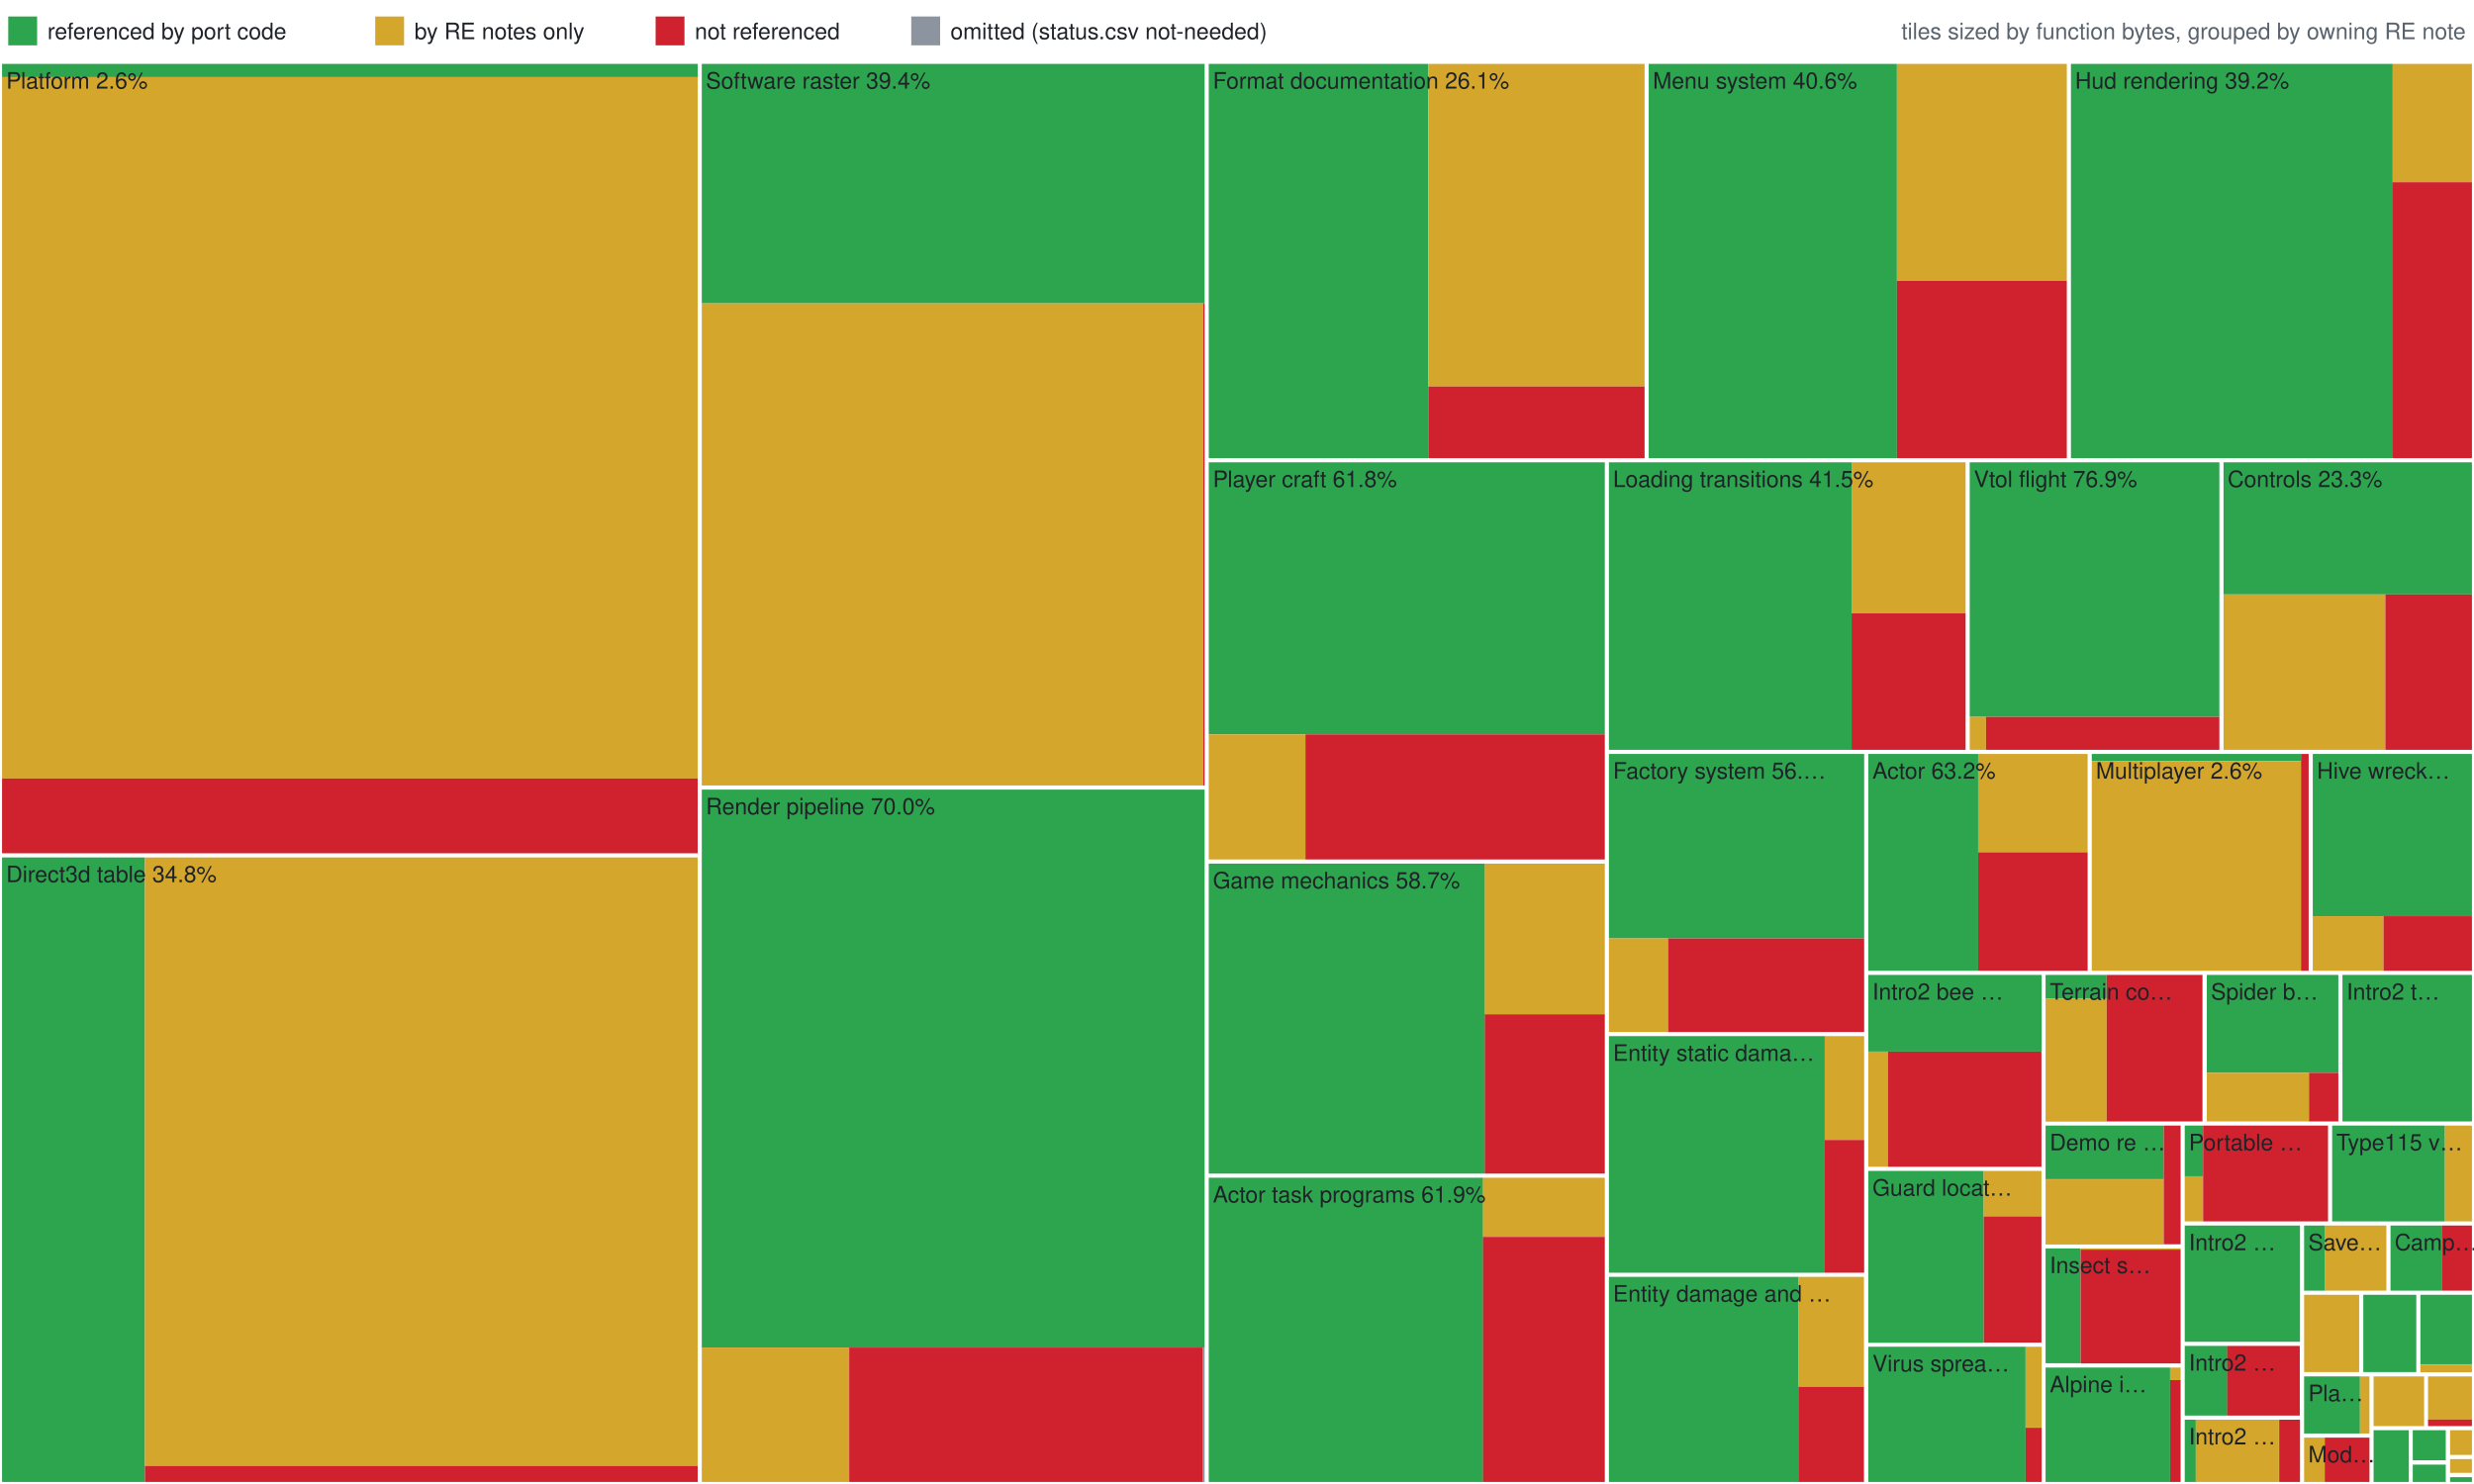
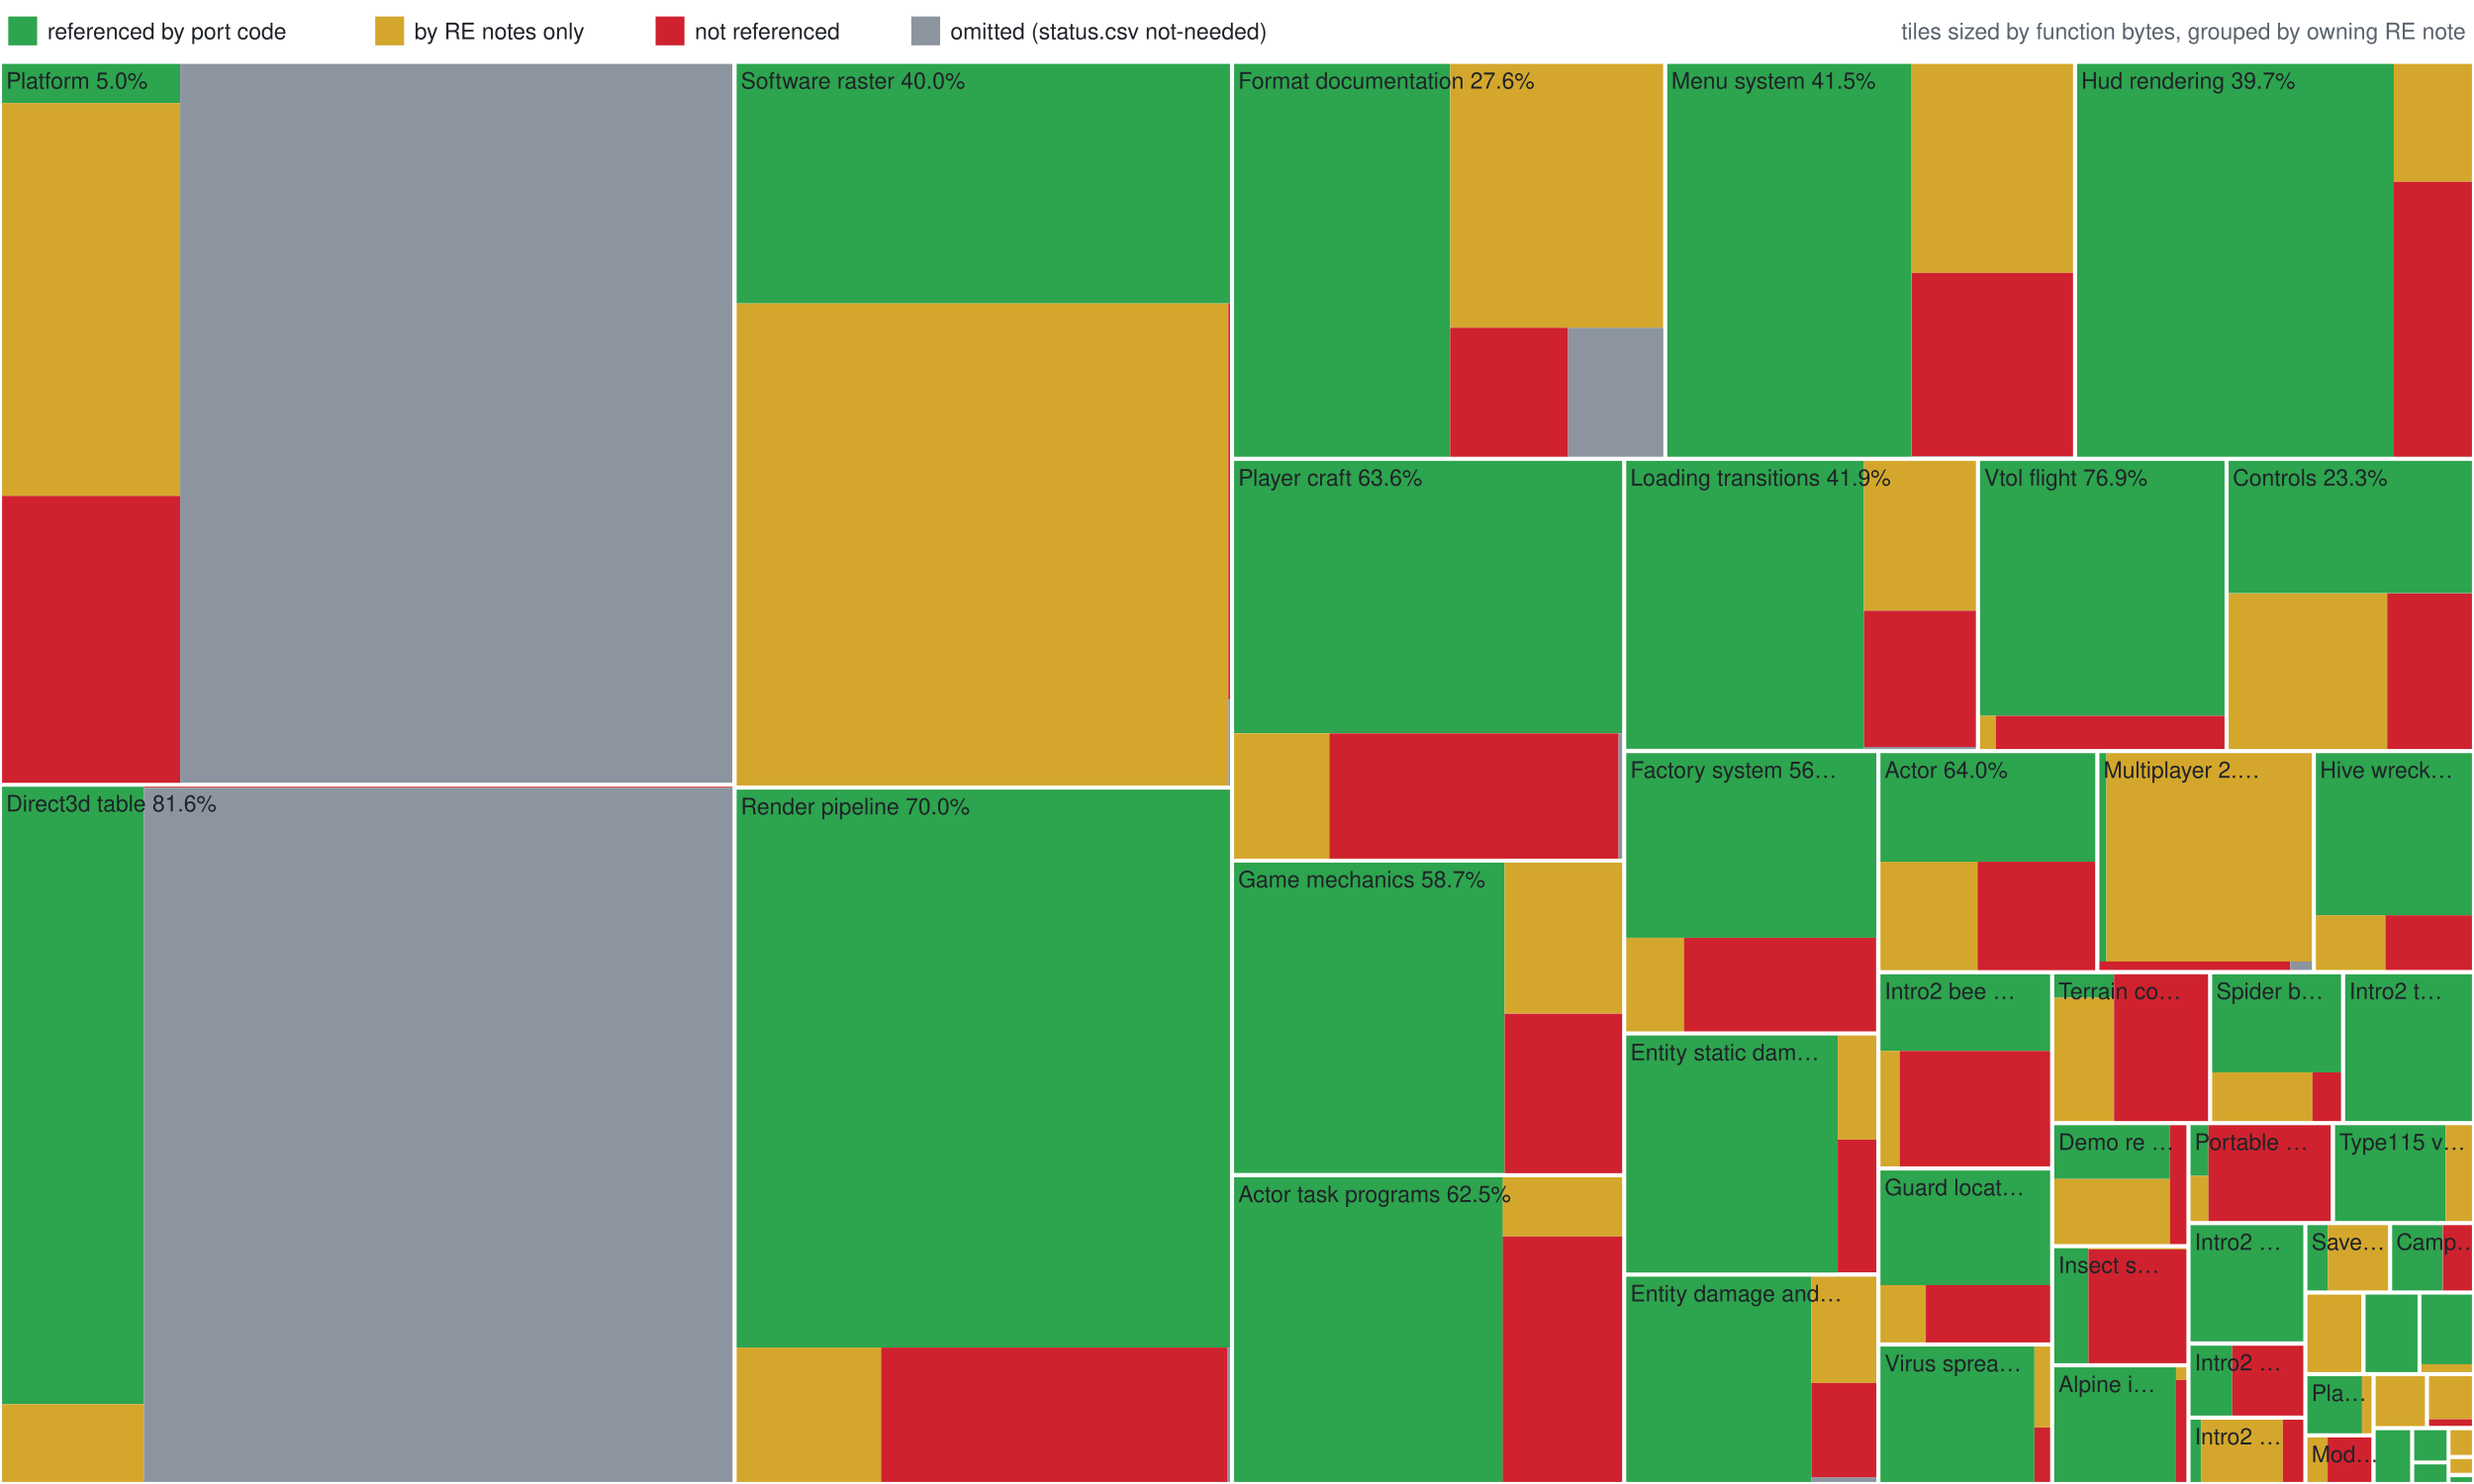
<svg xmlns="http://www.w3.org/2000/svg" width="1200" height="720" viewBox="0 0 1200 720" font-family="Segoe UI, Helvetica, Arial, sans-serif" font-size="11">
  <rect width="1200" height="720" fill="#ffffff" />
  <rect x="4" y="8" width="14" height="14" fill="#2da44e" />
  <text x="23" y="19" fill="#1f2328">referenced by port code</text>
  <rect x="182" y="8" width="14" height="14" fill="#d4a72c" />
  <text x="201" y="19" fill="#1f2328">by RE notes only</text>
  <rect x="318" y="8" width="14" height="14" fill="#cf222e" />
  <text x="337" y="19" fill="#1f2328">not referenced</text>
  <rect x="442" y="8" width="14" height="14" fill="#8c959f" />
  <text x="461" y="19" fill="#1f2328">omitted (status.csv not-needed)</text>
  <text x="1196" y="19" fill="#59636e" text-anchor="end">tiles sized by function bytes, grouped by owning RE note</text>
  <g>
-     <rect x="1" y="31" width="337.4" height="6.4" fill="#2da44e" />
-     <rect x="1" y="37.4" width="337.4" height="340.3" fill="#d4a72c" />
-     <rect x="1" y="377.7" width="337.4" height="36.3" fill="#cf222e" />
-     <text x="3" y="43" fill="#1f2328">Platform 2.6%</text>
-   </g>
-   <g>
-     <rect x="1" y="416" width="69.3" height="303" fill="#2da44e" />
-     <rect x="70.3" y="416" width="268.1" height="295.2" fill="#d4a72c" />
-     <rect x="70.3" y="711.2" width="268.1" height="7.8" fill="#cf222e" />
-     <text x="3" y="428" fill="#1f2328">Direct3d table 34.8%</text>
-   </g>
-   <g>
-     <rect x="340.4" y="31" width="243.9" height="116.2" fill="#2da44e" />
-     <rect x="340.4" y="147.2" width="243.2" height="233.9" fill="#d4a72c" />
-     <rect x="583.6" y="147.2" width="0.7" height="233.9" fill="#cf222e" />
-     <text x="342.4" y="43" fill="#1f2328">Software raster 39.4%</text>
-   </g>
-   <g>
-     <rect x="340.4" y="383.1" width="243.9" height="270.7" fill="#2da44e" />
-     <rect x="340.4" y="653.8" width="71.5" height="65.2" fill="#d4a72c" />
-     <rect x="411.9" y="653.8" width="171.3" height="65.2" fill="#cf222e" />
-     <rect x="583.2" y="653.8" width="1.1" height="65.2" fill="#8c959f" />
-     <text x="342.4" y="395.1" fill="#1f2328">Render pipeline 70.0%</text>
-   </g>
-   <g>
-     <rect x="586.3" y="31" width="106.5" height="191.3" fill="#2da44e" />
-     <rect x="692.8" y="31" width="104.9" height="156.5" fill="#d4a72c" />
-     <rect x="692.8" y="187.5" width="104.9" height="34.8" fill="#cf222e" />
-     <text x="588.3" y="43" fill="#1f2328">Format documentation 26.1%</text>
-   </g>
-   <g>
-     <rect x="799.7" y="31" width="120.4" height="191.3" fill="#2da44e" />
-     <rect x="920.1" y="31" width="82.4" height="105.2" fill="#d4a72c" />
-     <rect x="920.1" y="136.2" width="82.4" height="86.1" fill="#cf222e" />
-     <text x="801.7" y="43" fill="#1f2328">Menu system 40.6%</text>
-   </g>
-   <g>
-     <rect x="1004.5" y="31" width="156.1" height="191.3" fill="#2da44e" />
-     <rect x="1160.5" y="31" width="38.5" height="57.4" fill="#d4a72c" />
-     <rect x="1160.5" y="88.4" width="38.5" height="133.9" fill="#cf222e" />
-     <text x="1006.5" y="43" fill="#1f2328">Hud rendering 39.2%</text>
-   </g>
-   <g>
-     <rect x="586.3" y="224.3" width="192.1" height="132" fill="#2da44e" />
-     <rect x="586.3" y="356.3" width="47" height="60.7" fill="#d4a72c" />
-     <rect x="633.2" y="356.3" width="145.2" height="60.7" fill="#cf222e" />
-     <text x="588.3" y="236.3" fill="#1f2328">Player craft 61.8%</text>
-   </g>
-   <g>
-     <rect x="586.3" y="419" width="134" height="150.4" fill="#2da44e" />
-     <rect x="720.2" y="419" width="58.2" height="73.1" fill="#d4a72c" />
-     <rect x="720.2" y="492.1" width="58.2" height="77.3" fill="#cf222e" />
-     <text x="588.3" y="431" fill="#1f2328">Game mechanics 58.7%</text>
-   </g>
-   <g>
-     <rect x="586.3" y="571.4" width="133.1" height="147.6" fill="#2da44e" />
-     <rect x="719.3" y="571.4" width="59.1" height="28.7" fill="#d4a72c" />
-     <rect x="719.3" y="600.1" width="59.1" height="118.9" fill="#cf222e" />
-     <text x="588.3" y="583.4" fill="#1f2328">Actor task programs 61.9%</text>
-   </g>
-   <g>
-     <rect x="780.4" y="224.3" width="117.7" height="139.5" fill="#2da44e" />
-     <rect x="898.1" y="224.3" width="55.3" height="73.3" fill="#d4a72c" />
-     <rect x="898.1" y="297.6" width="55.3" height="66.2" fill="#cf222e" />
-     <text x="782.4" y="236.3" fill="#1f2328">Loading transitions 41.5%</text>
-   </g>
-   <g>
-     <rect x="955.4" y="224.3" width="121.1" height="123.5" fill="#2da44e" />
-     <rect x="955.4" y="347.8" width="7.9" height="16" fill="#d4a72c" />
-     <rect x="963.3" y="347.8" width="113.2" height="16" fill="#cf222e" />
-     <text x="957.4" y="236.3" fill="#1f2328">Vtol flight 76.9%</text>
-   </g>
-   <g>
-     <rect x="1078.5" y="224.3" width="120.5" height="64.1" fill="#2da44e" />
-     <rect x="1078.5" y="288.4" width="78.5" height="75.4" fill="#d4a72c" />
-     <rect x="1157" y="288.4" width="42" height="75.4" fill="#cf222e" />
-     <text x="1080.5" y="236.3" fill="#1f2328">Controls 23.3%</text>
-   </g>
-   <g>
-     <rect x="780.4" y="365.8" width="123.8" height="89.5" fill="#2da44e" />
-     <rect x="780.4" y="455.3" width="28.7" height="45.4" fill="#d4a72c" />
-     <rect x="809.1" y="455.3" width="95.1" height="45.4" fill="#cf222e" />
-     <text x="782.4" y="377.8" fill="#1f2328">Factory system 56.…</text>
-   </g>
-   <g>
-     <rect x="780.4" y="502.7" width="104.7" height="114.8" fill="#2da44e" />
-     <rect x="885.1" y="502.7" width="19.1" height="50.5" fill="#d4a72c" />
-     <rect x="885.1" y="553.1" width="19.1" height="64.4" fill="#cf222e" />
-     <text x="782.4" y="514.7" fill="#1f2328">Entity static dama…</text>
-   </g>
-   <g>
-     <rect x="780.4" y="619.5" width="92" height="99.5" fill="#2da44e" />
-     <rect x="872.3" y="619.5" width="31.8" height="53.3" fill="#d4a72c" />
-     <rect x="872.3" y="672.8" width="31.8" height="46.2" fill="#cf222e" />
-     <text x="782.4" y="631.5" fill="#1f2328">Entity damage and …</text>
-   </g>
-   <g>
-     <rect x="906.2" y="365.8" width="53.3" height="105.2" fill="#2da44e" />
-     <rect x="959.5" y="365.8" width="53.1" height="47.7" fill="#d4a72c" />
-     <rect x="959.5" y="413.5" width="53.1" height="57.5" fill="#cf222e" />
-     <text x="908.2" y="377.8" fill="#1f2328">Actor 63.2%</text>
-   </g>
-   <g>
-     <rect x="1014.6" y="365.8" width="101.5" height="3.5" fill="#2da44e" />
-     <rect x="1014.6" y="369.3" width="101.5" height="101.7" fill="#d4a72c" />
-     <rect x="1116.1" y="365.8" width="3.7" height="105.2" fill="#cf222e" />
-     <text x="1016.6" y="377.8" fill="#1f2328">Multiplayer 2.6%</text>
-   </g>
-   <g>
-     <rect x="1121.8" y="365.8" width="77.2" height="78.7" fill="#2da44e" />
-     <rect x="1121.8" y="444.5" width="34.3" height="26.5" fill="#d4a72c" />
-     <rect x="1156.1" y="444.5" width="42.9" height="26.5" fill="#cf222e" />
-     <text x="1123.8" y="377.8" fill="#1f2328">Hive wreck…</text>
-   </g>
-   <g>
-     <rect x="906.2" y="473" width="84.1" height="37.2" fill="#2da44e" />
-     <rect x="906.2" y="510.2" width="9.5" height="55.9" fill="#d4a72c" />
-     <rect x="915.7" y="510.2" width="74.5" height="55.9" fill="#cf222e" />
-     <text x="908.2" y="485" fill="#1f2328">Intro2 bee …</text>
-   </g>
-   <g>
-     <rect x="906.2" y="568.1" width="56" height="83.4" fill="#2da44e" />
-     <rect x="962.2" y="568.1" width="28" height="22.3" fill="#d4a72c" />
-     <rect x="962.2" y="590.3" width="28" height="61.1" fill="#cf222e" />
-     <text x="908.2" y="580.1" fill="#1f2328">Guard locat…</text>
-   </g>
-   <g>
-     <rect x="906.2" y="653.4" width="76.3" height="65.6" fill="#2da44e" />
-     <rect x="982.5" y="653.4" width="7.8" height="39.2" fill="#d4a72c" />
-     <rect x="982.5" y="692.7" width="7.8" height="26.3" fill="#cf222e" />
-     <text x="908.2" y="665.4" fill="#1f2328">Virus sprea…</text>
-   </g>
-   <g>
-     <rect x="992.2" y="473" width="29.6" height="11.4" fill="#2da44e" />
-     <rect x="992.2" y="484.4" width="29.6" height="59.8" fill="#d4a72c" />
-     <rect x="1021.8" y="473" width="46.5" height="71.1" fill="#cf222e" />
-     <text x="994.2" y="485" fill="#1f2328">Terrain co…</text>
-   </g>
-   <g>
-     <rect x="1070.4" y="473" width="63.8" height="47.5" fill="#2da44e" />
-     <rect x="1070.4" y="520.5" width="49.7" height="23.6" fill="#d4a72c" />
-     <rect x="1120" y="520.5" width="14.2" height="23.6" fill="#cf222e" />
-     <text x="1072.4" y="485" fill="#1f2328">Spider b…</text>
-   </g>
-   <g>
-     <rect x="1136.2" y="473" width="62.8" height="71.1" fill="#2da44e" />
-     <text x="1138.2" y="485" fill="#1f2328">Intro2 t…</text>
-   </g>
-   <g>
-     <rect x="992.2" y="546.1" width="57.3" height="26" fill="#2da44e" />
-     <rect x="992.2" y="572.2" width="57.3" height="31.6" fill="#d4a72c" />
-     <rect x="1049.5" y="546.1" width="8.2" height="57.6" fill="#cf222e" />
-     <text x="994.2" y="558.1" fill="#1f2328">Demo re …</text>
-   </g>
-   <g>
-     <rect x="992.2" y="605.7" width="17" height="55.7" fill="#2da44e" />
-     <rect x="1009.2" y="605.7" width="48.5" height="0.6" fill="#d4a72c" />
-     <rect x="1009.2" y="606.3" width="48.5" height="55.2" fill="#cf222e" />
-     <text x="994.2" y="617.7" fill="#1f2328">Insect s…</text>
-   </g>
-   <g>
-     <rect x="992.2" y="663.5" width="60.4" height="55.5" fill="#2da44e" />
-     <rect x="1052.6" y="663.5" width="5.1" height="6.2" fill="#d4a72c" />
-     <rect x="1052.6" y="669.6" width="5.1" height="49.4" fill="#cf222e" />
-     <text x="994.2" y="675.5" fill="#1f2328">Alpine i…</text>
-   </g>
-   <g>
-     <rect x="1059.7" y="546.1" width="8.9" height="24.6" fill="#2da44e" />
-     <rect x="1059.7" y="570.7" width="8.9" height="21.9" fill="#d4a72c" />
-     <rect x="1068.6" y="546.1" width="60.6" height="46.5" fill="#cf222e" />
-     <text x="1061.7" y="558.1" fill="#1f2328">Portable …</text>
-   </g>
-   <g>
-     <rect x="1131.2" y="546.1" width="54.7" height="46.5" fill="#2da44e" />
-     <rect x="1185.9" y="546.1" width="13.1" height="46.5" fill="#d4a72c" />
-     <text x="1133.2" y="558.1" fill="#1f2328">Type115 v…</text>
-   </g>
-   <g>
-     <rect x="1059.7" y="594.6" width="55.9" height="56.4" fill="#2da44e" />
-     <text x="1061.7" y="606.6" fill="#1f2328">Intro2 …</text>
-   </g>
-   <g>
-     <rect x="1059.7" y="653" width="20.7" height="33.8" fill="#2da44e" />
-     <rect x="1080.3" y="653" width="35.2" height="33.8" fill="#cf222e" />
-     <text x="1061.7" y="665" fill="#1f2328">Intro2 …</text>
-   </g>
-   <g>
-     <rect x="1059.7" y="688.8" width="5.4" height="30.2" fill="#2da44e" />
-     <rect x="1065" y="688.8" width="40.4" height="30.2" fill="#d4a72c" />
-     <rect x="1105.5" y="688.8" width="10.1" height="30.2" fill="#cf222e" />
-     <text x="1061.7" y="700.8" fill="#1f2328">Intro2 …</text>
-   </g>
-   <g>
-     <rect x="1117.6" y="594.6" width="10.1" height="31.6" fill="#2da44e" />
-     <rect x="1127.6" y="594.6" width="29.9" height="31.6" fill="#d4a72c" />
-     <text x="1119.6" y="606.6" fill="#1f2328">Save…</text>
-   </g>
-   <g>
-     <rect x="1159.5" y="594.6" width="25.1" height="31.6" fill="#2da44e" />
-     <rect x="1184.6" y="594.6" width="14.4" height="31.6" fill="#cf222e" />
-     <text x="1161.5" y="606.6" fill="#1f2328">Camp…</text>
-   </g>
-   <g>
-     <rect x="1117.6" y="628.2" width="26.7" height="37.5" fill="#d4a72c" />
-   </g>
-   <g>
-     <rect x="1146.3" y="628.2" width="25.7" height="37.5" fill="#2da44e" />
-   </g>
-   <g>
-     <rect x="1174" y="628.2" width="25" height="33.7" fill="#2da44e" />
-     <rect x="1174" y="662" width="25" height="3.8" fill="#d4a72c" />
-   </g>
-   <g>
-     <rect x="1117.6" y="667.8" width="27.1" height="27.7" fill="#2da44e" />
-     <rect x="1144.7" y="667.8" width="4.6" height="27.7" fill="#d4a72c" />
-     <text x="1119.6" y="679.8" fill="#1f2328">Pla…</text>
-   </g>
-   <g>
-     <rect x="1117.6" y="697.5" width="10" height="21.5" fill="#d4a72c" />
-     <rect x="1127.6" y="697.5" width="21.7" height="21.5" fill="#cf222e" />
-     <text x="1119.6" y="709.5" fill="#1f2328">Mod…</text>
-   </g>
-   <g>
-     <rect x="1151.3" y="667.8" width="24.5" height="24.1" fill="#d4a72c" />
-   </g>
-   <g>
-     <rect x="1177.7" y="667.8" width="21.3" height="20.9" fill="#d4a72c" />
-     <rect x="1177.7" y="688.7" width="21.3" height="3.2" fill="#cf222e" />
-   </g>
-   <g>
-     <rect x="1151.3" y="693.9" width="17.1" height="25.1" fill="#2da44e" />
-   </g>
-   <g>
-     <rect x="1170.3" y="693.9" width="16" height="14.6" fill="#2da44e" />
-   </g>
-   <g>
-     <rect x="1170.3" y="710.6" width="16" height="8.4" fill="#2da44e" />
-   </g>
-   <g>
-     <rect x="1188.4" y="693.9" width="10.6" height="12" fill="#d4a72c" />
-   </g>
-   <g>
-     <rect x="1188.4" y="707.9" width="10.6" height="6.7" fill="#d4a72c" />
-   </g>
-   <g>
-     <rect x="1188.4" y="716.7" width="10.6" height="2.3" fill="#2da44e" />
+     <rect x="1" y="31" width="86.4" height="19" fill="#2da44e" />
+     <rect x="1" y="50" width="86.4" height="190.6" fill="#d4a72c" />
+     <rect x="1" y="240.6" width="86.4" height="139.2" fill="#cf222e" />
+     <rect x="87.4" y="31" width="267.8" height="348.7" fill="#8c959f" />
+     <text x="3" y="43" fill="#1f2328">Platform 5.0%</text>
+   </g>
+   <g>
+     <rect x="1" y="381.7" width="68.8" height="299.6" fill="#2da44e" />
+     <rect x="1" y="681.3" width="68.8" height="37.7" fill="#d4a72c" />
+     <rect x="69.8" y="381.7" width="285.5" height="0.5" fill="#cf222e" />
+     <rect x="69.8" y="382.2" width="285.5" height="336.8" fill="#8c959f" />
+     <text x="3" y="393.7" fill="#1f2328">Direct3d table 81.6%</text>
+   </g>
+   <g>
+     <rect x="357.3" y="31" width="239.3" height="116.2" fill="#2da44e" />
+     <rect x="357.3" y="147.2" width="238.5" height="233.9" fill="#d4a72c" />
+     <rect x="595.8" y="147.2" width="0.8" height="192.4" fill="#cf222e" />
+     <rect x="595.8" y="339.7" width="0.8" height="41.5" fill="#8c959f" />
+     <text x="359.3" y="43" fill="#1f2328">Software raster 40.0%</text>
+   </g>
+   <g>
+     <rect x="357.3" y="383.1" width="239.3" height="270.7" fill="#2da44e" />
+     <rect x="357.3" y="653.8" width="70.2" height="65.2" fill="#d4a72c" />
+     <rect x="427.4" y="653.8" width="168.1" height="65.2" fill="#cf222e" />
+     <rect x="595.5" y="653.8" width="1.1" height="65.2" fill="#8c959f" />
+     <text x="359.3" y="395.1" fill="#1f2328">Render pipeline 70.0%</text>
+   </g>
+   <g>
+     <rect x="598.6" y="31" width="104.8" height="190.6" fill="#2da44e" />
+     <rect x="703.4" y="31" width="103.3" height="128" fill="#d4a72c" />
+     <rect x="703.4" y="159" width="57.2" height="62.6" fill="#cf222e" />
+     <rect x="760.7" y="159" width="46.1" height="62.6" fill="#8c959f" />
+     <text x="600.6" y="43" fill="#1f2328">Format documentation 27.6%</text>
+   </g>
+   <g>
+     <rect x="808.7" y="31" width="118.5" height="190.6" fill="#2da44e" />
+     <rect x="927.3" y="31" width="78.2" height="101.4" fill="#d4a72c" />
+     <rect x="927.3" y="132.4" width="78.2" height="89" fill="#cf222e" />
+     <rect x="927.3" y="221.4" width="78.2" height="0.2" fill="#8c959f" />
+     <text x="810.7" y="43" fill="#1f2328">Menu system 41.5%</text>
+   </g>
+   <g>
+     <rect x="1007.5" y="31" width="153.7" height="190.6" fill="#2da44e" />
+     <rect x="1161.1" y="31" width="37.9" height="57.2" fill="#d4a72c" />
+     <rect x="1161.1" y="88.2" width="37.9" height="133.4" fill="#cf222e" />
+     <rect x="1161.1" y="221.6" width="37.9" height="0.1" fill="#8c959f" />
+     <text x="1009.5" y="43" fill="#1f2328">Hud rendering 39.7%</text>
+   </g>
+   <g>
+     <rect x="598.6" y="223.6" width="188.2" height="132.1" fill="#2da44e" />
+     <rect x="598.6" y="355.8" width="46.2" height="60.8" fill="#d4a72c" />
+     <rect x="644.8" y="355.8" width="140.3" height="60.8" fill="#cf222e" />
+     <rect x="785.1" y="355.8" width="1.7" height="60.8" fill="#8c959f" />
+     <text x="600.6" y="235.6" fill="#1f2328">Player craft 63.6%</text>
+   </g>
+   <g>
+     <rect x="598.6" y="418.5" width="131.2" height="150.6" fill="#2da44e" />
+     <rect x="729.8" y="418.5" width="57" height="73.2" fill="#d4a72c" />
+     <rect x="729.8" y="491.8" width="57" height="77.4" fill="#cf222e" />
+     <text x="600.6" y="430.5" fill="#1f2328">Game mechanics 58.7%</text>
+   </g>
+   <g>
+     <rect x="598.6" y="571.2" width="130.4" height="147.8" fill="#2da44e" />
+     <rect x="728.9" y="571.2" width="57.9" height="28.7" fill="#d4a72c" />
+     <rect x="728.9" y="599.9" width="57.9" height="119.1" fill="#cf222e" />
+     <rect x="728.9" y="719" width="57.9" height="0" fill="#8c959f" />
+     <text x="600.6" y="583.2" fill="#1f2328">Actor task programs 62.5%</text>
+   </g>
+   <g>
+     <rect x="788.8" y="223.6" width="115.3" height="139.7" fill="#2da44e" />
+     <rect x="904.1" y="223.6" width="54.3" height="72.6" fill="#d4a72c" />
+     <rect x="904.1" y="296.3" width="54.3" height="66.1" fill="#cf222e" />
+     <rect x="904.1" y="362.4" width="54.3" height="1" fill="#8c959f" />
+     <text x="790.8" y="235.6" fill="#1f2328">Loading transitions 41.9%</text>
+   </g>
+   <g>
+     <rect x="960.4" y="223.6" width="118.6" height="123.7" fill="#2da44e" />
+     <rect x="960.4" y="347.3" width="7.7" height="16.1" fill="#d4a72c" />
+     <rect x="968.1" y="347.3" width="110.9" height="16.1" fill="#cf222e" />
+     <text x="962.4" y="235.6" fill="#1f2328">Vtol flight 76.9%</text>
+   </g>
+   <g>
+     <rect x="1081" y="223.6" width="118" height="64.2" fill="#2da44e" />
+     <rect x="1081" y="287.9" width="76.9" height="75.5" fill="#d4a72c" />
+     <rect x="1157.9" y="287.9" width="41.1" height="75.5" fill="#cf222e" />
+     <text x="1083" y="235.6" fill="#1f2328">Controls 23.3%</text>
+   </g>
+   <g>
+     <rect x="788.8" y="365.4" width="121.3" height="89.6" fill="#2da44e" />
+     <rect x="788.8" y="455" width="28.2" height="45.4" fill="#d4a72c" />
+     <rect x="816.9" y="455" width="93.1" height="45.4" fill="#cf222e" />
+     <text x="790.8" y="377.4" fill="#1f2328">Factory system 56…</text>
+   </g>
+   <g>
+     <rect x="788.8" y="502.4" width="102.6" height="115" fill="#2da44e" />
+     <rect x="891.4" y="502.4" width="18.7" height="50.5" fill="#d4a72c" />
+     <rect x="891.4" y="552.9" width="18.7" height="64.4" fill="#cf222e" />
+     <text x="790.8" y="514.4" fill="#1f2328">Entity static dam…</text>
+   </g>
+   <g>
+     <rect x="788.8" y="619.4" width="89.8" height="99.6" fill="#2da44e" />
+     <rect x="878.6" y="619.4" width="31.5" height="51.6" fill="#d4a72c" />
+     <rect x="878.6" y="671" width="31.5" height="45.9" fill="#cf222e" />
+     <rect x="878.6" y="716.8" width="31.5" height="2.2" fill="#8c959f" />
+     <text x="790.8" y="631.4" fill="#1f2328">Entity damage and…</text>
+   </g>
+   <g>
+     <rect x="912.1" y="365.4" width="104.2" height="52.7" fill="#2da44e" />
+     <rect x="912.1" y="418.1" width="47.1" height="52.6" fill="#d4a72c" />
+     <rect x="959.2" y="418.1" width="57" height="52.6" fill="#cf222e" />
+     <rect x="1016.2" y="418.1" width="0.1" height="52.6" fill="#8c959f" />
+     <text x="914.1" y="377.4" fill="#1f2328">Actor 64.0%</text>
+   </g>
+   <g>
+     <rect x="1018.3" y="365.4" width="3.4" height="101.2" fill="#2da44e" />
+     <rect x="1021.7" y="365.4" width="99.6" height="101.2" fill="#d4a72c" />
+     <rect x="1018.3" y="466.5" width="92.6" height="4.1" fill="#cf222e" />
+     <rect x="1110.9" y="466.5" width="10.5" height="4.1" fill="#8c959f" />
+     <text x="1020.3" y="377.4" fill="#1f2328">Multiplayer 2.…</text>
+   </g>
+   <g>
+     <rect x="1123.3" y="365.4" width="75.7" height="78.8" fill="#2da44e" />
+     <rect x="1123.3" y="444.1" width="33.6" height="26.5" fill="#d4a72c" />
+     <rect x="1157" y="444.1" width="42" height="26.5" fill="#cf222e" />
+     <text x="1125.3" y="377.4" fill="#1f2328">Hive wreck…</text>
+   </g>
+   <g>
+     <rect x="912.1" y="472.7" width="82.3" height="37.2" fill="#2da44e" />
+     <rect x="912.1" y="509.9" width="9.3" height="56" fill="#d4a72c" />
+     <rect x="921.4" y="509.9" width="73" height="56" fill="#cf222e" />
+     <text x="914.1" y="484.7" fill="#1f2328">Intro2 bee …</text>
+   </g>
+   <g>
+     <rect x="912.1" y="567.9" width="82.3" height="55.7" fill="#2da44e" />
+     <rect x="912.1" y="623.5" width="22" height="27.8" fill="#d4a72c" />
+     <rect x="934.1" y="623.5" width="60.3" height="27.8" fill="#cf222e" />
+     <text x="914.1" y="579.9" fill="#1f2328">Guard locat…</text>
+   </g>
+   <g>
+     <rect x="912.1" y="653.3" width="74.7" height="65.7" fill="#2da44e" />
+     <rect x="986.8" y="653.3" width="7.6" height="39.3" fill="#d4a72c" />
+     <rect x="986.8" y="692.6" width="7.6" height="26.4" fill="#cf222e" />
+     <text x="914.1" y="665.3" fill="#1f2328">Virus sprea…</text>
+   </g>
+   <g>
+     <rect x="996.4" y="472.7" width="29" height="11.4" fill="#2da44e" />
+     <rect x="996.4" y="484.1" width="29" height="59.8" fill="#d4a72c" />
+     <rect x="1025.4" y="472.7" width="45.6" height="71.2" fill="#cf222e" />
+     <text x="998.4" y="484.7" fill="#1f2328">Terrain co…</text>
+   </g>
+   <g>
+     <rect x="1073" y="472.7" width="62.5" height="47.6" fill="#2da44e" />
+     <rect x="1073" y="520.3" width="48.6" height="23.6" fill="#d4a72c" />
+     <rect x="1121.6" y="520.3" width="13.9" height="23.6" fill="#cf222e" />
+     <text x="1075" y="484.7" fill="#1f2328">Spider b…</text>
+   </g>
+   <g>
+     <rect x="1137.5" y="472.7" width="61.5" height="71.2" fill="#2da44e" />
+     <text x="1139.5" y="484.7" fill="#1f2328">Intro2 t…</text>
+   </g>
+   <g>
+     <rect x="996.4" y="545.9" width="56.1" height="26.1" fill="#2da44e" />
+     <rect x="996.4" y="572" width="56.1" height="31.6" fill="#d4a72c" />
+     <rect x="1052.5" y="545.9" width="8" height="57.7" fill="#cf222e" />
+     <text x="998.4" y="557.9" fill="#1f2328">Demo re …</text>
+   </g>
+   <g>
+     <rect x="996.4" y="605.6" width="16.6" height="55.8" fill="#2da44e" />
+     <rect x="1013" y="605.6" width="47.5" height="0.6" fill="#d4a72c" />
+     <rect x="1013" y="606.2" width="47.5" height="55.2" fill="#cf222e" />
+     <text x="998.4" y="617.6" fill="#1f2328">Insect s…</text>
+   </g>
+   <g>
+     <rect x="996.4" y="663.4" width="59.1" height="55.6" fill="#2da44e" />
+     <rect x="1055.5" y="663.4" width="5" height="6.2" fill="#d4a72c" />
+     <rect x="1055.5" y="669.6" width="5" height="49.4" fill="#cf222e" />
+     <text x="998.4" y="675.4" fill="#1f2328">Alpine i…</text>
+   </g>
+   <g>
+     <rect x="1062.5" y="545.9" width="8.7" height="24.6" fill="#2da44e" />
+     <rect x="1062.5" y="570.5" width="8.7" height="21.9" fill="#d4a72c" />
+     <rect x="1071.2" y="545.9" width="59.3" height="46.5" fill="#cf222e" />
+     <text x="1064.5" y="557.9" fill="#1f2328">Portable …</text>
+   </g>
+   <g>
+     <rect x="1132.6" y="545.9" width="53.6" height="46.5" fill="#2da44e" />
+     <rect x="1186.2" y="545.9" width="12.8" height="46.5" fill="#d4a72c" />
+     <text x="1134.6" y="557.9" fill="#1f2328">Type115 v…</text>
+   </g>
+   <g>
+     <rect x="1062.5" y="594.4" width="54.7" height="56.4" fill="#2da44e" />
+     <text x="1064.5" y="606.4" fill="#1f2328">Intro2 …</text>
+   </g>
+   <g>
+     <rect x="1062.5" y="652.9" width="20.2" height="33.9" fill="#2da44e" />
+     <rect x="1082.7" y="652.9" width="34.5" height="33.9" fill="#cf222e" />
+     <text x="1064.5" y="664.9" fill="#1f2328">Intro2 …</text>
+   </g>
+   <g>
+     <rect x="1062.5" y="688.8" width="5.2" height="30.2" fill="#2da44e" />
+     <rect x="1067.7" y="688.8" width="39.6" height="30.2" fill="#d4a72c" />
+     <rect x="1107.3" y="688.8" width="9.9" height="30.2" fill="#cf222e" />
+     <text x="1064.5" y="700.8" fill="#1f2328">Intro2 …</text>
+   </g>
+   <g>
+     <rect x="1119.2" y="594.4" width="9.9" height="31.7" fill="#2da44e" />
+     <rect x="1129.1" y="594.4" width="29.2" height="31.7" fill="#d4a72c" />
+     <text x="1121.2" y="606.4" fill="#1f2328">Save…</text>
+   </g>
+   <g>
+     <rect x="1160.3" y="594.4" width="24.5" height="31.7" fill="#2da44e" />
+     <rect x="1184.9" y="594.4" width="14.1" height="31.7" fill="#cf222e" />
+     <text x="1162.3" y="606.4" fill="#1f2328">Camp…</text>
+   </g>
+   <g>
+     <rect x="1119.2" y="628.1" width="26.1" height="37.6" fill="#d4a72c" />
+   </g>
+   <g>
+     <rect x="1147.4" y="628.1" width="25.2" height="37.6" fill="#2da44e" />
+   </g>
+   <g>
+     <rect x="1174.5" y="628.1" width="24.5" height="33.8" fill="#2da44e" />
+     <rect x="1174.5" y="661.9" width="24.5" height="3.8" fill="#d4a72c" />
+   </g>
+   <g>
+     <rect x="1119.2" y="667.7" width="26.5" height="27.7" fill="#2da44e" />
+     <rect x="1145.8" y="667.7" width="4.5" height="27.7" fill="#d4a72c" />
+     <text x="1121.2" y="679.7" fill="#1f2328">Pla…</text>
+   </g>
+   <g>
+     <rect x="1119.2" y="697.4" width="9.8" height="21.6" fill="#d4a72c" />
+     <rect x="1129" y="697.4" width="21.2" height="21.6" fill="#cf222e" />
+     <text x="1121.2" y="709.4" fill="#1f2328">Mod…</text>
+   </g>
+   <g>
+     <rect x="1152.3" y="667.7" width="23.9" height="24.2" fill="#d4a72c" />
+   </g>
+   <g>
+     <rect x="1178.2" y="667.7" width="20.8" height="20.9" fill="#d4a72c" />
+     <rect x="1178.2" y="688.6" width="20.8" height="3.2" fill="#cf222e" />
+   </g>
+   <g>
+     <rect x="1152.3" y="693.9" width="16.7" height="25.1" fill="#2da44e" />
+   </g>
+   <g>
+     <rect x="1171" y="693.9" width="15.7" height="14.7" fill="#2da44e" />
+   </g>
+   <g>
+     <rect x="1171" y="710.5" width="15.7" height="8.5" fill="#2da44e" />
+   </g>
+   <g>
+     <rect x="1188.6" y="693.9" width="10.4" height="12" fill="#d4a72c" />
+   </g>
+   <g>
+     <rect x="1188.6" y="707.9" width="10.4" height="6.7" fill="#d4a72c" />
+   </g>
+   <g>
+     <rect x="1188.6" y="716.7" width="10.4" height="2.3" fill="#2da44e" />
  </g>
</svg>
